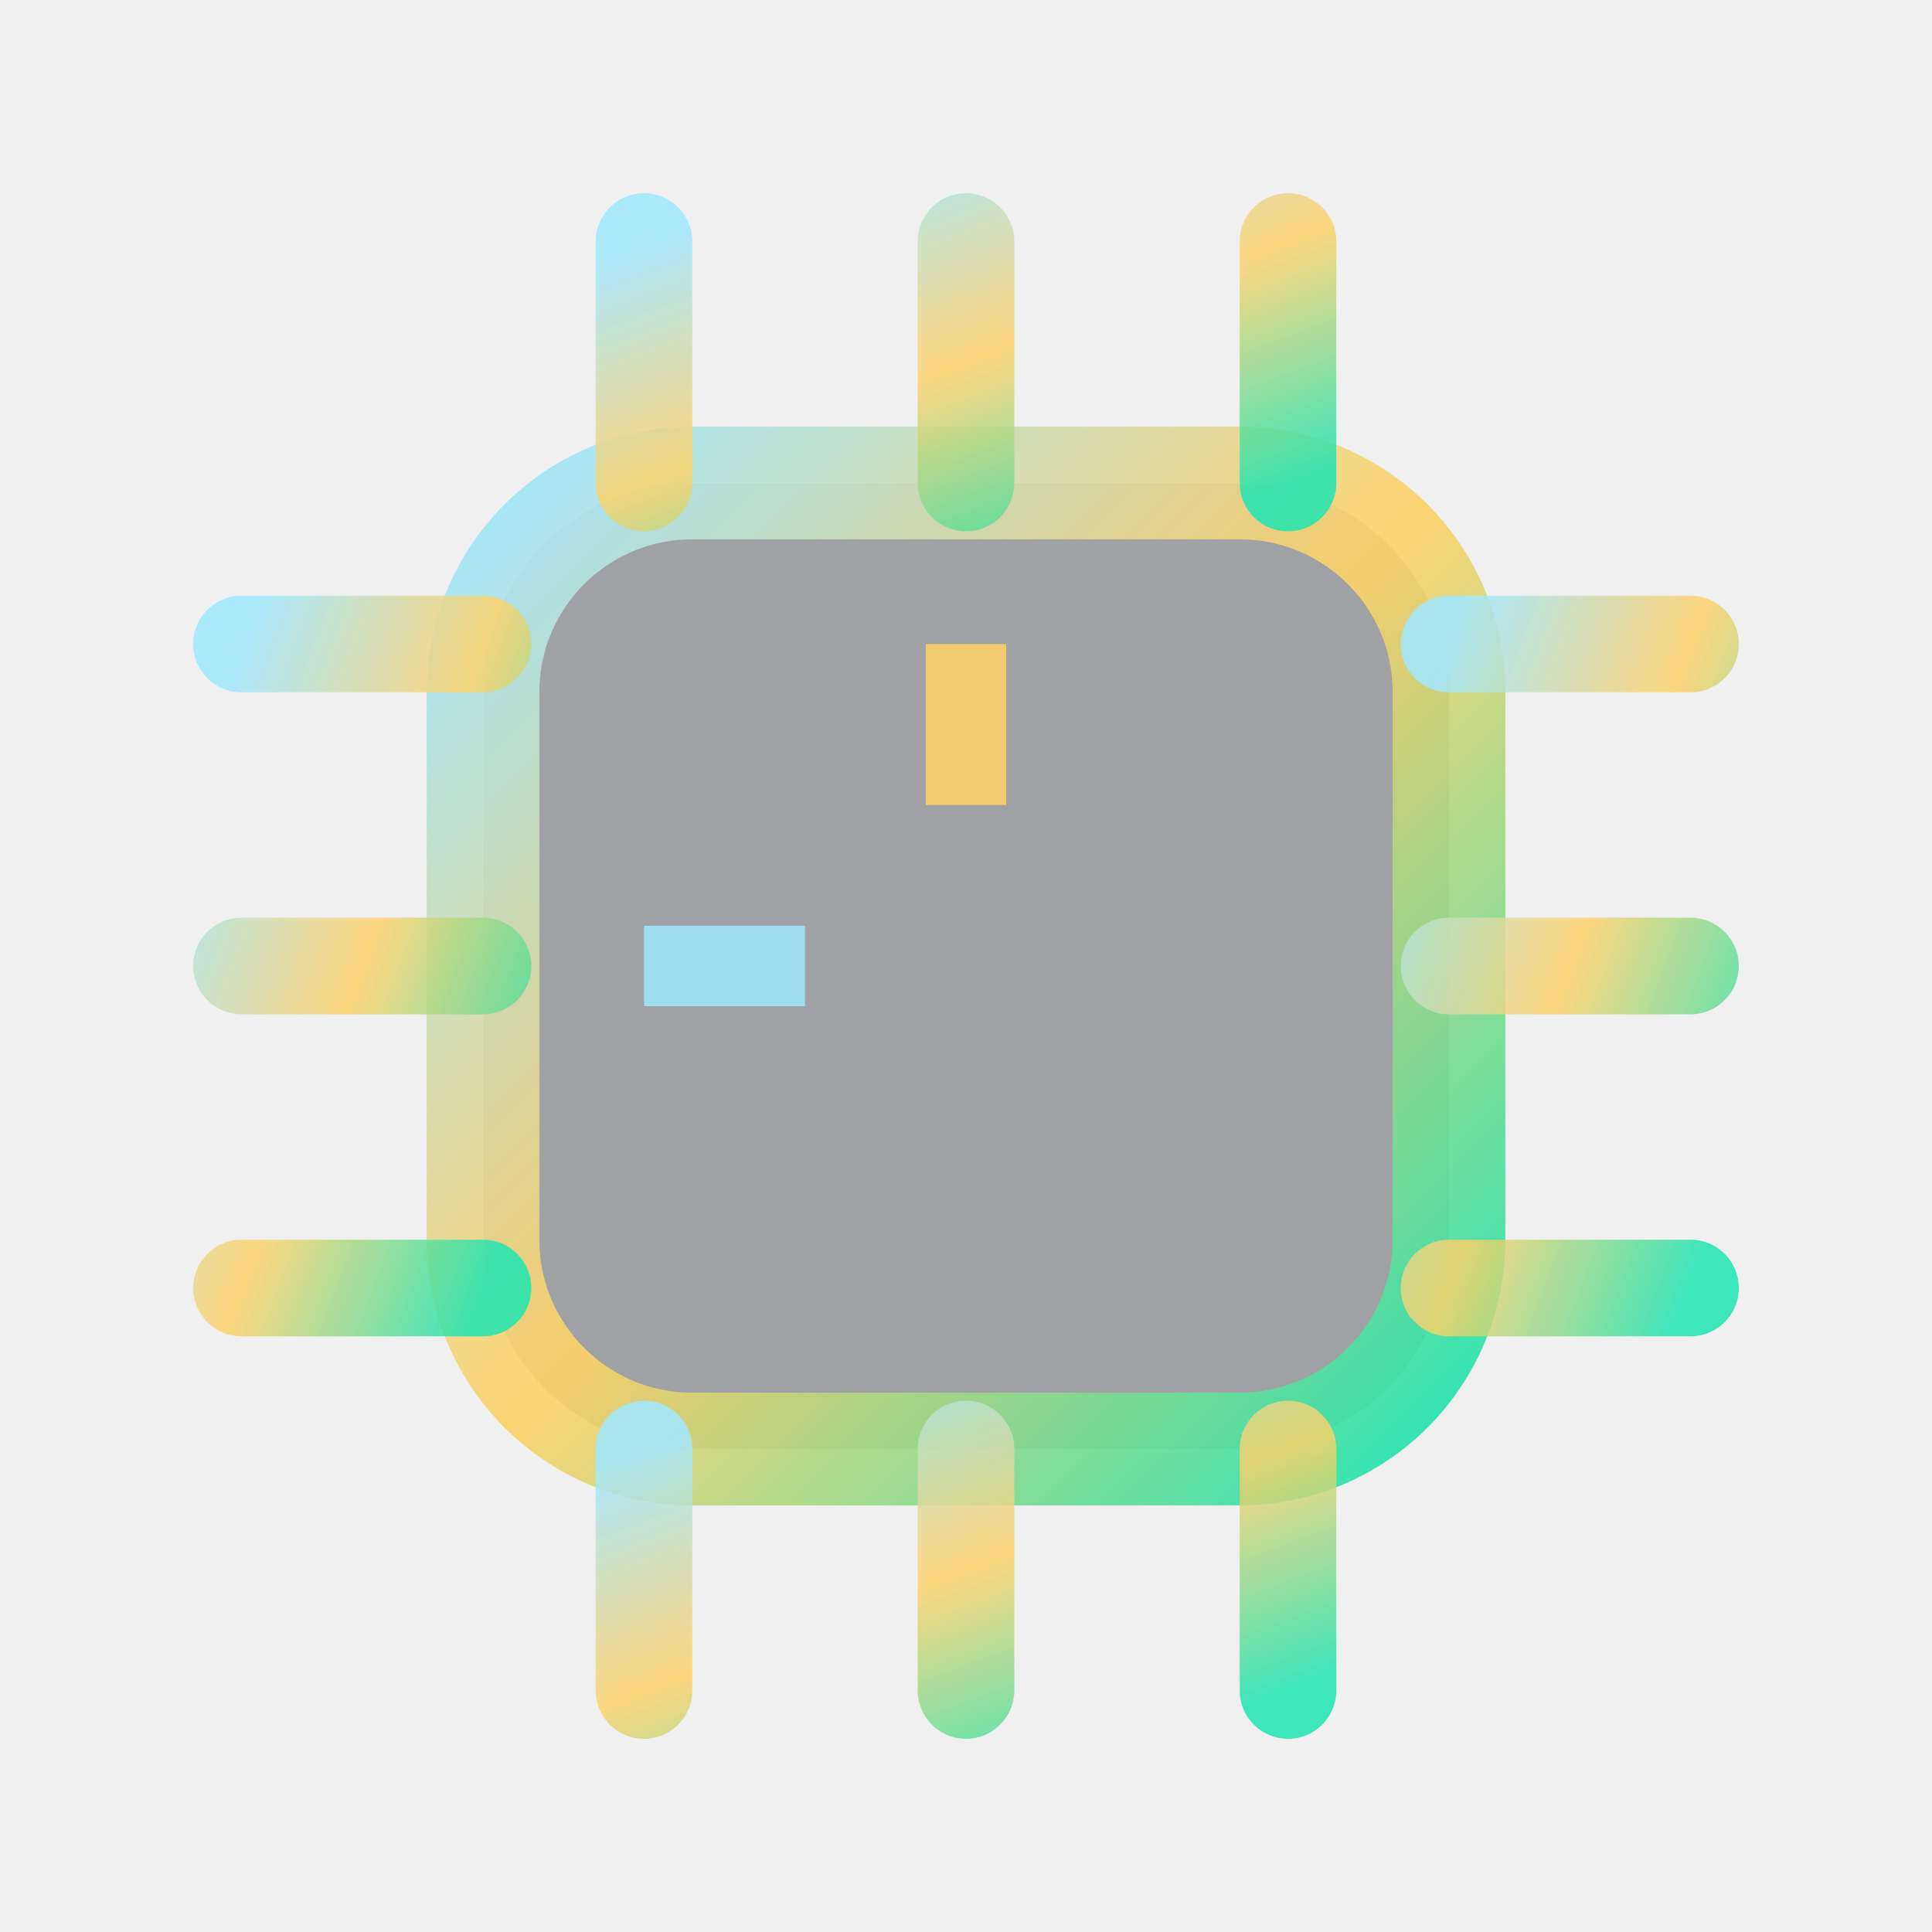
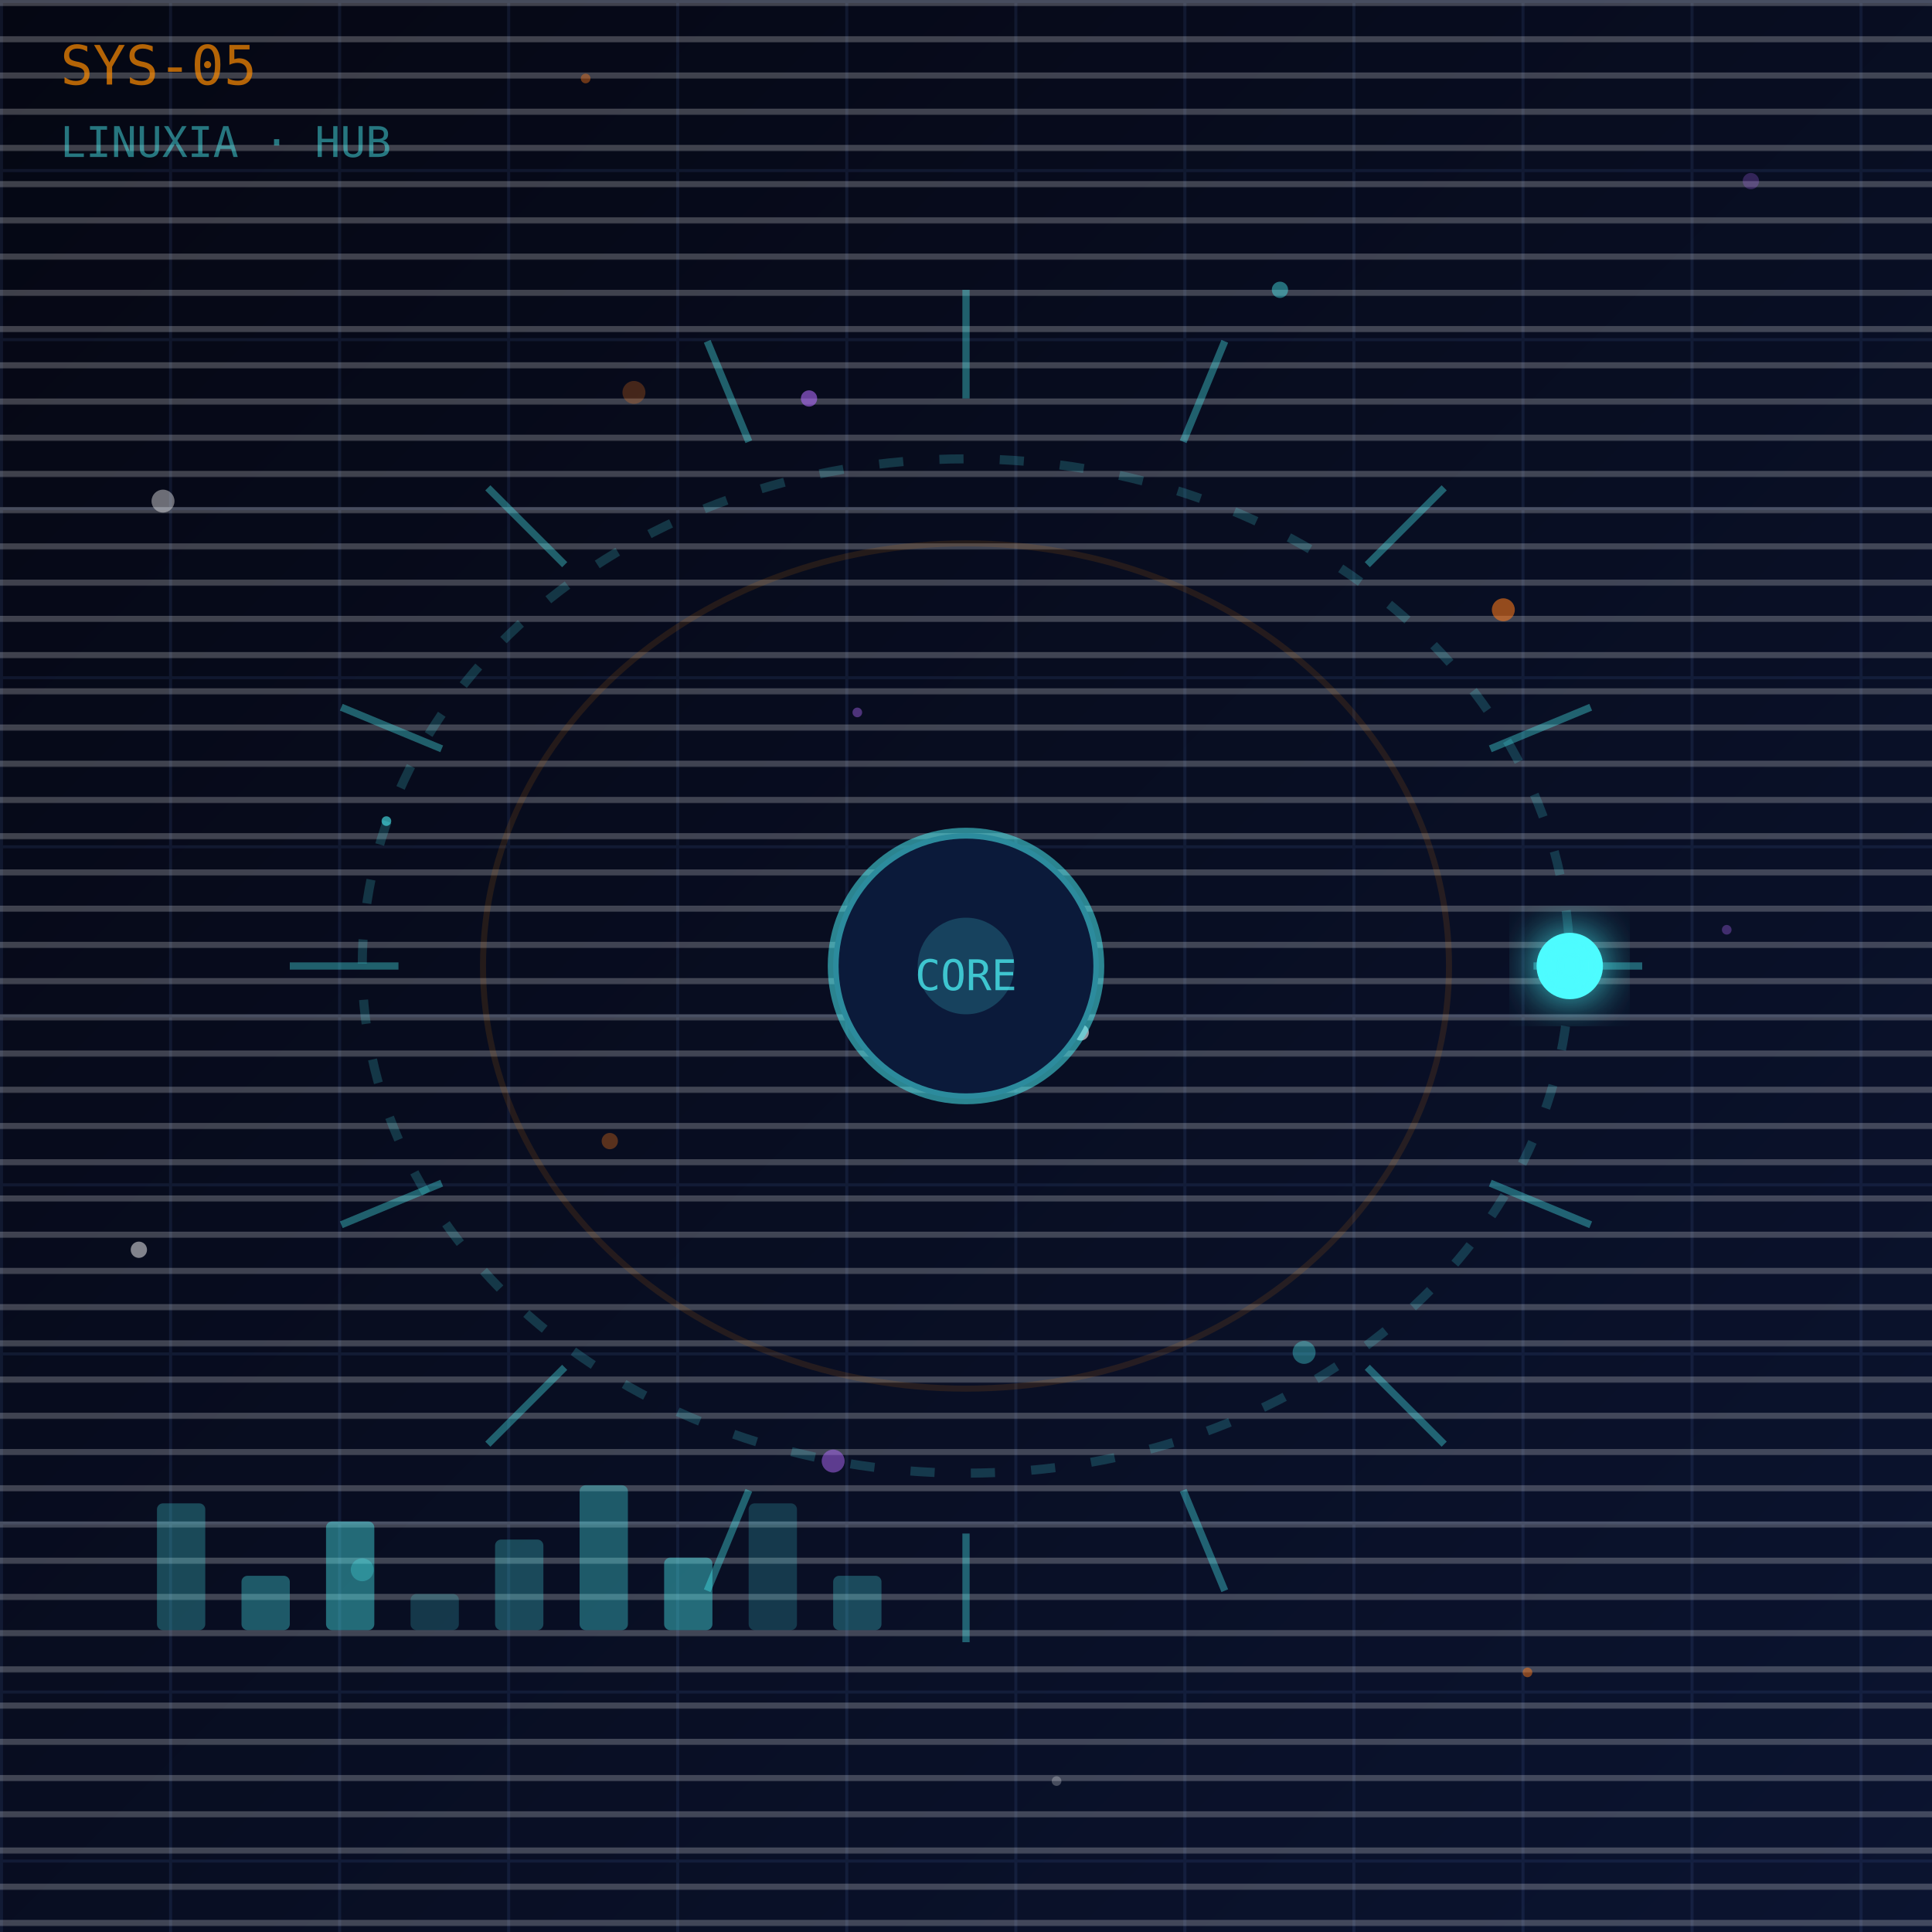
- <svg xmlns="http://www.w3.org/2000/svg" width="24" height="24" viewBox="0 0 24 24">
+ <svg xmlns="http://www.w3.org/2000/svg" width="320" height="320" viewBox="0 0 320 320">
  <defs>
-     <filter id="linuxiaTextShadow" x="-50%" y="-50%" width="200%" height="200%">
-       <feDropShadow dx="0" dy="2" stdDeviation="2.2" flood-color="#000000" flood-opacity="0.85" />
-       <feDropShadow dx="0" dy="0" stdDeviation="1.2" flood-color="#000000" flood-opacity="0.70" />
+     <linearGradient id="bg5" x1="0" y1="0" x2="1" y2="1">
+       <stop offset="0" stop-color="#050713" />
+       <stop offset="1" stop-color="#0b1430" />
+     </linearGradient>
+     <pattern id="grid5" patternUnits="userSpaceOnUse" width="28" height="28">
+       <path d="M28 0H0V28" fill="none" stroke="#7aa7ff" stroke-opacity="0.09" stroke-width="1" />
+     </pattern>
+     <pattern id="scan5" patternUnits="userSpaceOnUse" width="6" height="6">
+       <rect width="6" height="6" fill="none" />
+       <rect y="0" width="6" height="1" fill="#ffffff" opacity="0.230" />
+     </pattern>
+     <filter id="glow5" x="-40%" y="-40%" width="180%" height="180%">
+       <feGaussianBlur stdDeviation="3.8" result="b" />
+       <feComposite in="b" in2="SourceGraphic" operator="over" />
    </filter>
-     <style>
-     text, tspan {
-       paint-order: stroke fill;
-       stroke: #000;
-       stroke-width: 6px;
-       stroke-linejoin: round;
-       stroke-linecap: round;
-       filter: url(#linuxiaTextShadow);
-     }
-     text[font-size="10"], text[font-size="11"], text[font-size="12"], text[font-size="13"], text[font-size="14"], text[font-size="15"] {
-       stroke-width: 4.5px;
-     }
-     rect.label-bg, rect[id*="label"], rect[class*="label"] { opacity: 0 !important; }
-   </style>
  </defs>
-   <style>
- /* LinuxIA label contrast patch */
- text{
-   paint-order: stroke fill;
-   stroke: rgba(0,0,0,0.95);
-   stroke-width: 10;
-   stroke-linejoin: round;
-   stroke-linecap: round;
-   vector-effect: non-scaling-stroke;
- }
- </style>
-   <defs>
-     <linearGradient id="g" x1="0" y1="0" x2="1" y2="1">
-       <stop offset="0" stop-color="#9FE7FF" stop-opacity="0.95" />
-       <stop offset="0.5" stop-color="#FFD166" stop-opacity="0.9" />
-       <stop offset="1" stop-color="#20E3B2" stop-opacity="0.95" />
-       <animate attributeName="x1" values="0;1;0" dur="3.7s" repeatCount="indefinite" />
-     </linearGradient>
-   </defs>
-   <rect x="6" y="6" width="12" height="12" rx="2.6" fill="rgba(11,15,26,.35)" stroke="url(#g)" stroke-width="1.4" />
-   <g opacity="0.9" stroke="url(#g)" stroke-width="1.2" stroke-linecap="round">
-     <path d="M8 3v3M12 3v3M16 3v3" />
-     <path d="M8 18v3M12 18v3M16 18v3" />
-     <path d="M3 8h3M3 12h3M3 16h3" />
-     <path d="M18 8h3M18 12h3M18 16h3" />
-   </g>
-   <g opacity="0.85" stroke="#9FE7FF" stroke-width="1" fill="none">
-     <path d="M8 12h8" stroke-dasharray="2 6">
-       <animate attributeName="stroke-dashoffset" values="0;16" dur="1.6s" repeatCount="indefinite" />
-     </path>
-     <path d="M12 8v8" stroke="#FFD166" stroke-dasharray="2 6">
-       <animate attributeName="stroke-dashoffset" values="0;16" dur="2.1s" repeatCount="indefinite" />
-     </path>
-   </g>
+   <rect width="320" height="320" fill="url(#bg5)" />
+   <rect width="320" height="320" fill="url(#grid5)" />
+   <rect width="320" height="320" fill="url(#scan5)" />
+   <circle cx="105" cy="65" r="1.90" fill="#ff7a18" opacity="0.25" />
+   <circle cx="142" cy="118" r="0.80" fill="#b36bff" opacity="0.41" />
+   <circle cx="179" cy="171" r="1.35" fill="#ffffff" opacity="0.57" />
+   <circle cx="216" cy="224" r="1.90" fill="#4efcff" opacity="0.33" />
+   <circle cx="253" cy="277" r="0.80" fill="#ff7a18" opacity="0.49" />
+   <circle cx="290" cy="30" r="1.35" fill="#b36bff" opacity="0.25" />
+   <circle cx="27" cy="83" r="1.90" fill="#ffffff" opacity="0.41" />
+   <circle cx="64" cy="136" r="0.80" fill="#4efcff" opacity="0.57" />
+   <circle cx="101" cy="189" r="1.35" fill="#ff7a18" opacity="0.33" />
+   <circle cx="138" cy="242" r="1.90" fill="#b36bff" opacity="0.49" />
+   <circle cx="175" cy="295" r="0.80" fill="#ffffff" opacity="0.25" />
+   <circle cx="212" cy="48" r="1.35" fill="#4efcff" opacity="0.41" />
+   <circle cx="249" cy="101" r="1.90" fill="#ff7a18" opacity="0.57" />
+   <circle cx="286" cy="154" r="0.80" fill="#b36bff" opacity="0.33" />
+   <circle cx="23" cy="207" r="1.35" fill="#ffffff" opacity="0.49" />
+   <circle cx="60" cy="260" r="1.90" fill="#4efcff" opacity="0.25" />
+   <circle cx="97" cy="13" r="0.80" fill="#ff7a18" opacity="0.41" />
+   <circle cx="134" cy="66" r="1.35" fill="#b36bff" opacity="0.57" />
+   <ellipse cx="160.0" cy="160.0" rx="100" ry="84" fill="none" stroke="#4efcff" stroke-opacity="0.18" stroke-width="1.5" stroke-dasharray="4 6" />
+   <ellipse cx="160.0" cy="160.0" rx="80" ry="70" fill="none" stroke="#ff8c00" stroke-opacity="0.12" stroke-width="1" />
+   <line x1="254.00" y1="160.00" x2="272.00" y2="160.00" stroke="#4efcff" stroke-opacity="0.35" stroke-width="1.2" />
+   <line x1="246.84" y1="195.97" x2="263.47" y2="202.86" stroke="#4efcff" stroke-opacity="0.35" stroke-width="1.2" />
+   <line x1="226.47" y1="226.47" x2="239.20" y2="239.20" stroke="#4efcff" stroke-opacity="0.35" stroke-width="1.2" />
+   <line x1="195.97" y1="246.84" x2="202.86" y2="263.47" stroke="#4efcff" stroke-opacity="0.35" stroke-width="1.2" />
+   <line x1="160.00" y1="254.00" x2="160.00" y2="272.00" stroke="#4efcff" stroke-opacity="0.35" stroke-width="1.2" />
+   <line x1="124.03" y1="246.84" x2="117.14" y2="263.47" stroke="#4efcff" stroke-opacity="0.35" stroke-width="1.2" />
+   <line x1="93.53" y1="226.47" x2="80.80" y2="239.20" stroke="#4efcff" stroke-opacity="0.35" stroke-width="1.2" />
+   <line x1="73.16" y1="195.97" x2="56.53" y2="202.86" stroke="#4efcff" stroke-opacity="0.35" stroke-width="1.2" />
+   <line x1="66.00" y1="160.00" x2="48.00" y2="160.00" stroke="#4efcff" stroke-opacity="0.35" stroke-width="1.2" />
+   <line x1="73.16" y1="124.03" x2="56.53" y2="117.14" stroke="#4efcff" stroke-opacity="0.35" stroke-width="1.2" />
+   <line x1="93.53" y1="93.53" x2="80.80" y2="80.80" stroke="#4efcff" stroke-opacity="0.35" stroke-width="1.2" />
+   <line x1="124.03" y1="73.16" x2="117.14" y2="56.53" stroke="#4efcff" stroke-opacity="0.35" stroke-width="1.2" />
+   <line x1="160.00" y1="66.00" x2="160.00" y2="48.00" stroke="#4efcff" stroke-opacity="0.35" stroke-width="1.2" />
+   <line x1="195.97" y1="73.16" x2="202.86" y2="56.53" stroke="#4efcff" stroke-opacity="0.35" stroke-width="1.2" />
+   <line x1="226.47" y1="93.53" x2="239.20" y2="80.80" stroke="#4efcff" stroke-opacity="0.35" stroke-width="1.2" />
+   <line x1="246.84" y1="124.03" x2="263.47" y2="117.14" stroke="#4efcff" stroke-opacity="0.35" stroke-width="1.2" />
+   <circle cx="160.0" cy="160.0" r="22" fill="#0b1a3a" stroke="#4efcff" stroke-opacity="0.5" stroke-width="1.8" />
+   <circle cx="160.0" cy="160.0" r="8" fill="#4efcff" opacity="0.18" />
+   <text x="160.0" y="164.0" text-anchor="middle" font-family="monospace" font-size="7" fill="#4efcff" opacity="0.7">CORE</text>
+   <circle cx="260.00" cy="160.00" r="5.5" fill="#4efcff" filter="url(#glow5)">
+     <animateTransform attributeName="transform" type="rotate" from="0 160.0 160.0" to="360 160.0 160.0" dur="3.90s" repeatCount="indefinite" />
+   </circle>
+   <rect x="26" y="249" width="8" height="21" fill="#4efcff" opacity="0.25" rx="1" />
+   <rect x="40" y="261" width="8" height="9" fill="#4efcff" opacity="0.32" rx="1" />
+   <rect x="54" y="252" width="8" height="18" fill="#4efcff" opacity="0.39" rx="1" />
+   <rect x="68" y="264" width="8" height="6" fill="#4efcff" opacity="0.18" rx="1" />
+   <rect x="82" y="255" width="8" height="15" fill="#4efcff" opacity="0.25" rx="1" />
+   <rect x="96" y="246" width="8" height="24" fill="#4efcff" opacity="0.32" rx="1" />
+   <rect x="110" y="258" width="8" height="12" fill="#4efcff" opacity="0.39" rx="1" />
+   <rect x="124" y="249" width="8" height="21" fill="#4efcff" opacity="0.18" rx="1" />
+   <rect x="138" y="261" width="8" height="9" fill="#4efcff" opacity="0.25" rx="1" />
+   <text x="10" y="14" font-family="monospace" font-size="9" fill="#ff8c00" opacity="0.7">SYS-05</text>
+   <text x="10" y="26" font-family="monospace" font-size="7" fill="#4efcff" opacity="0.45">LINUXIA · HUB</text>
</svg>
